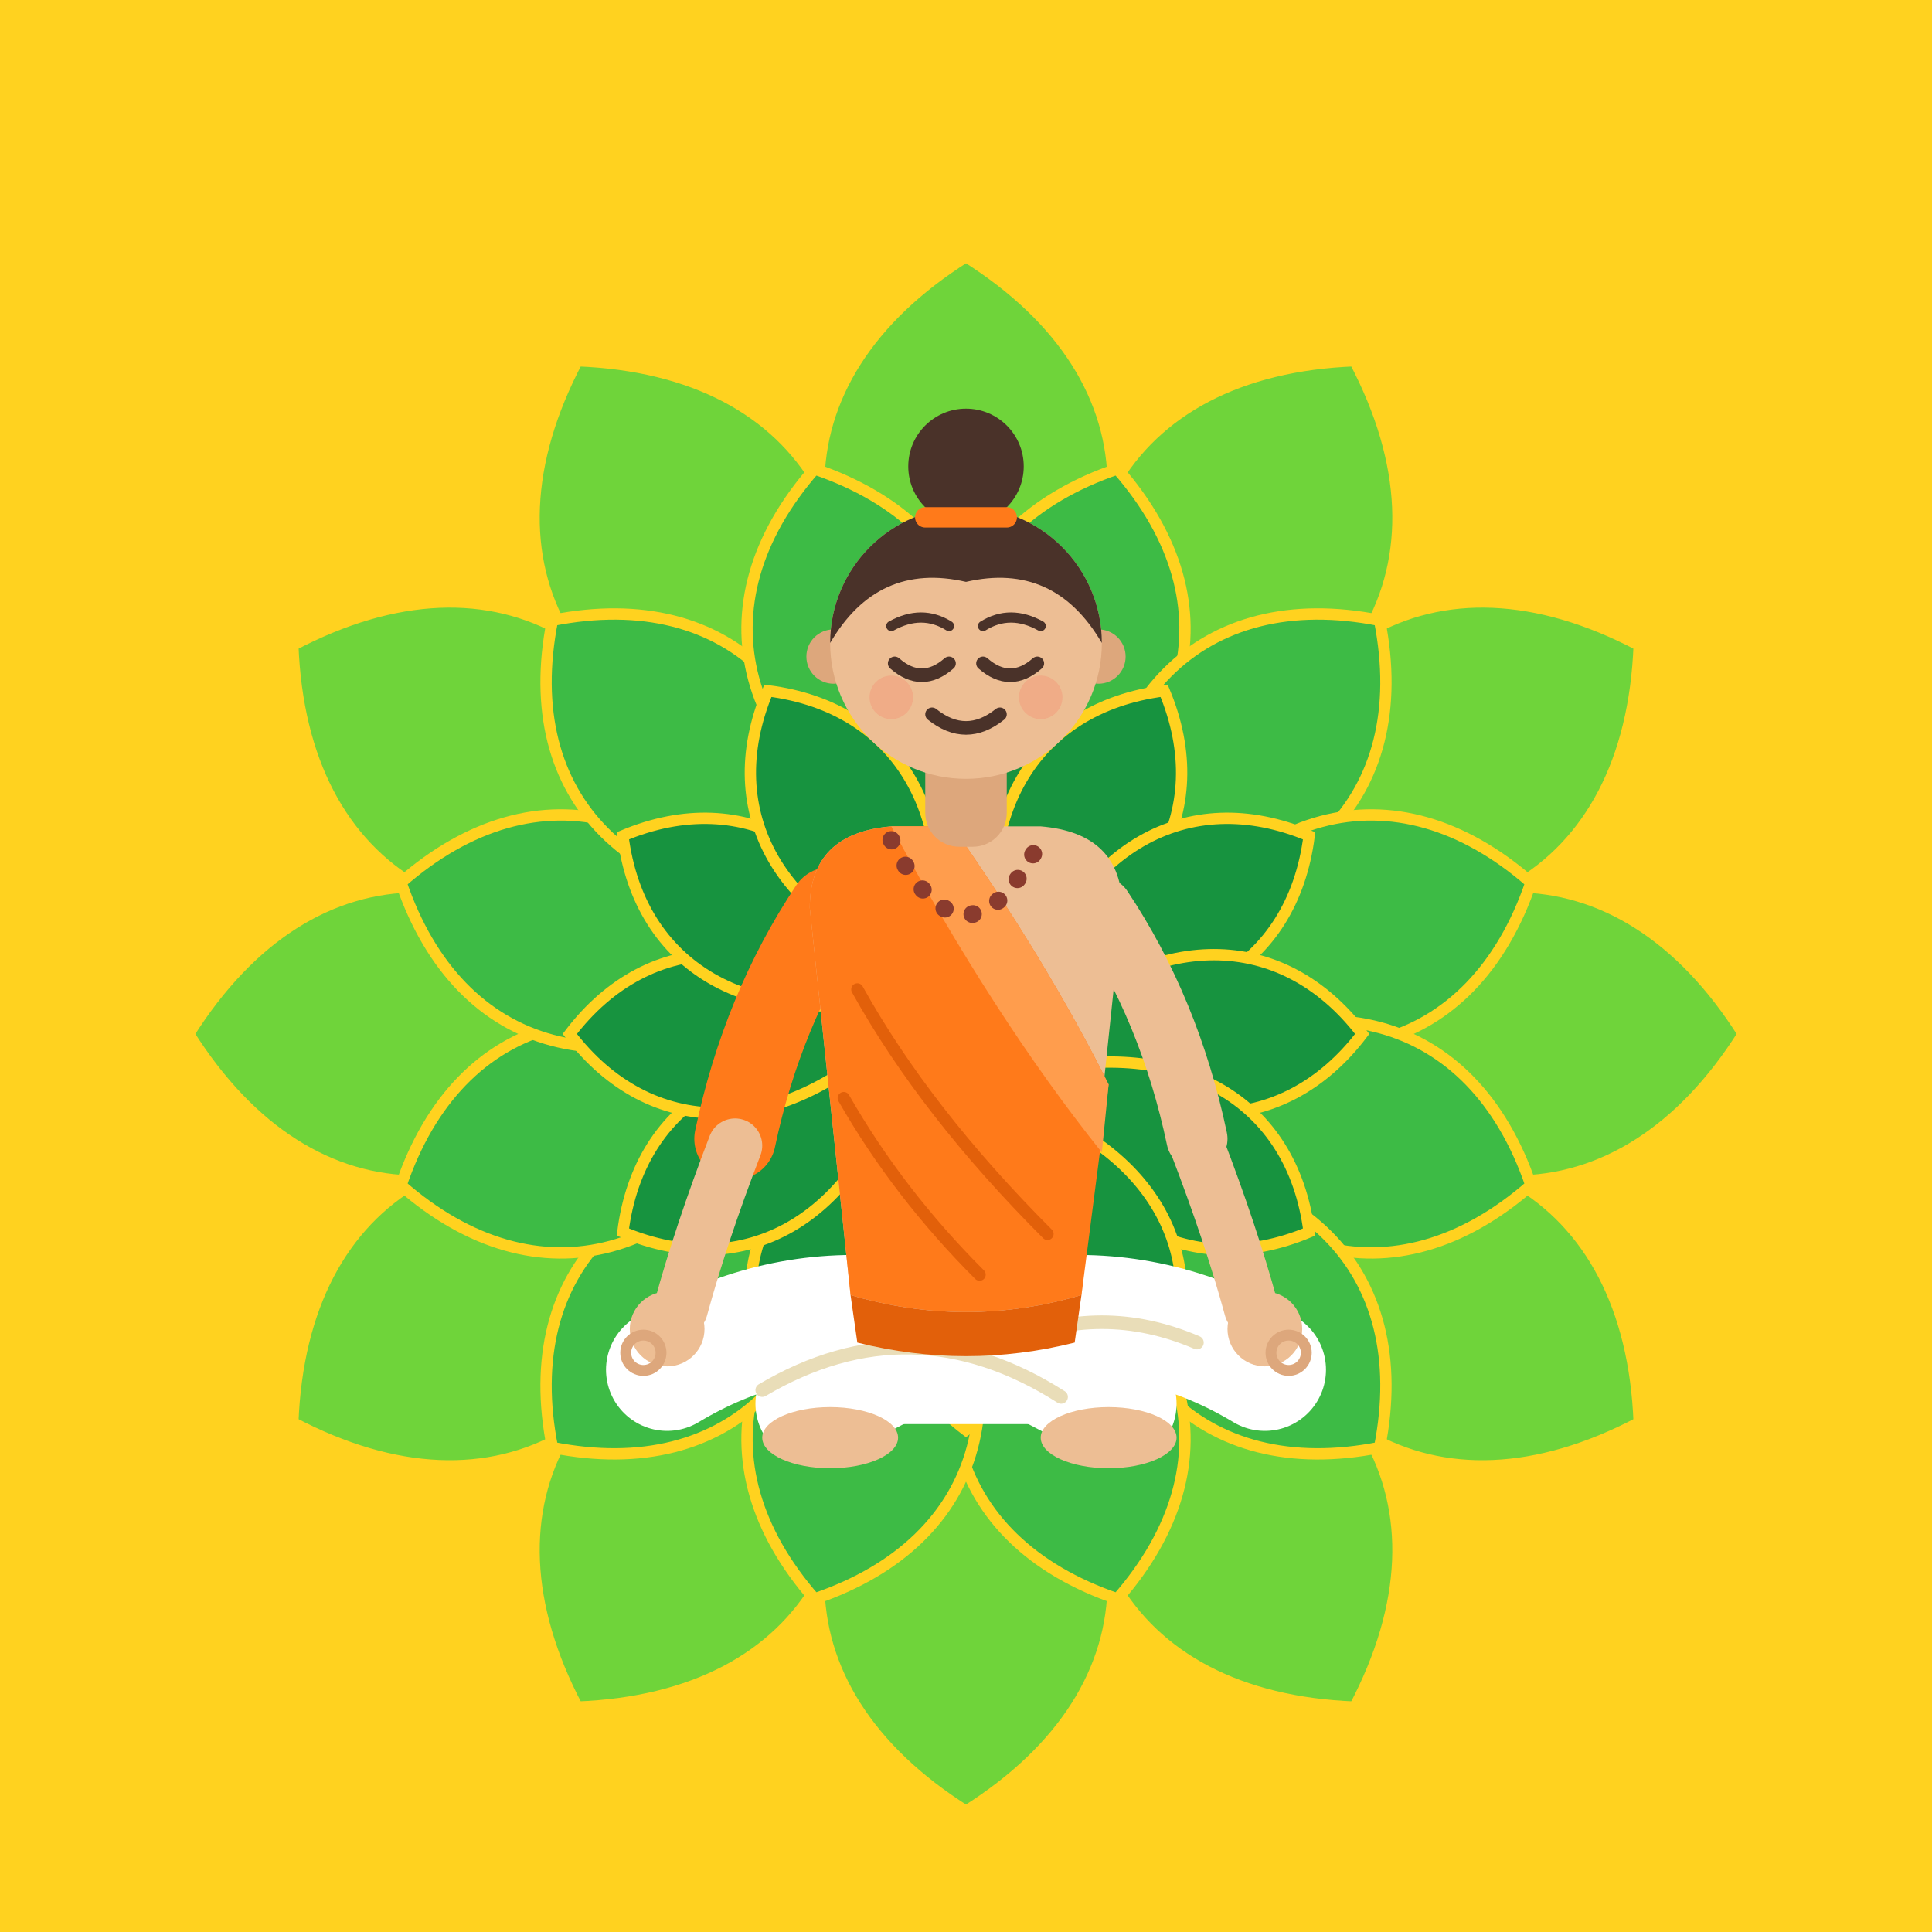
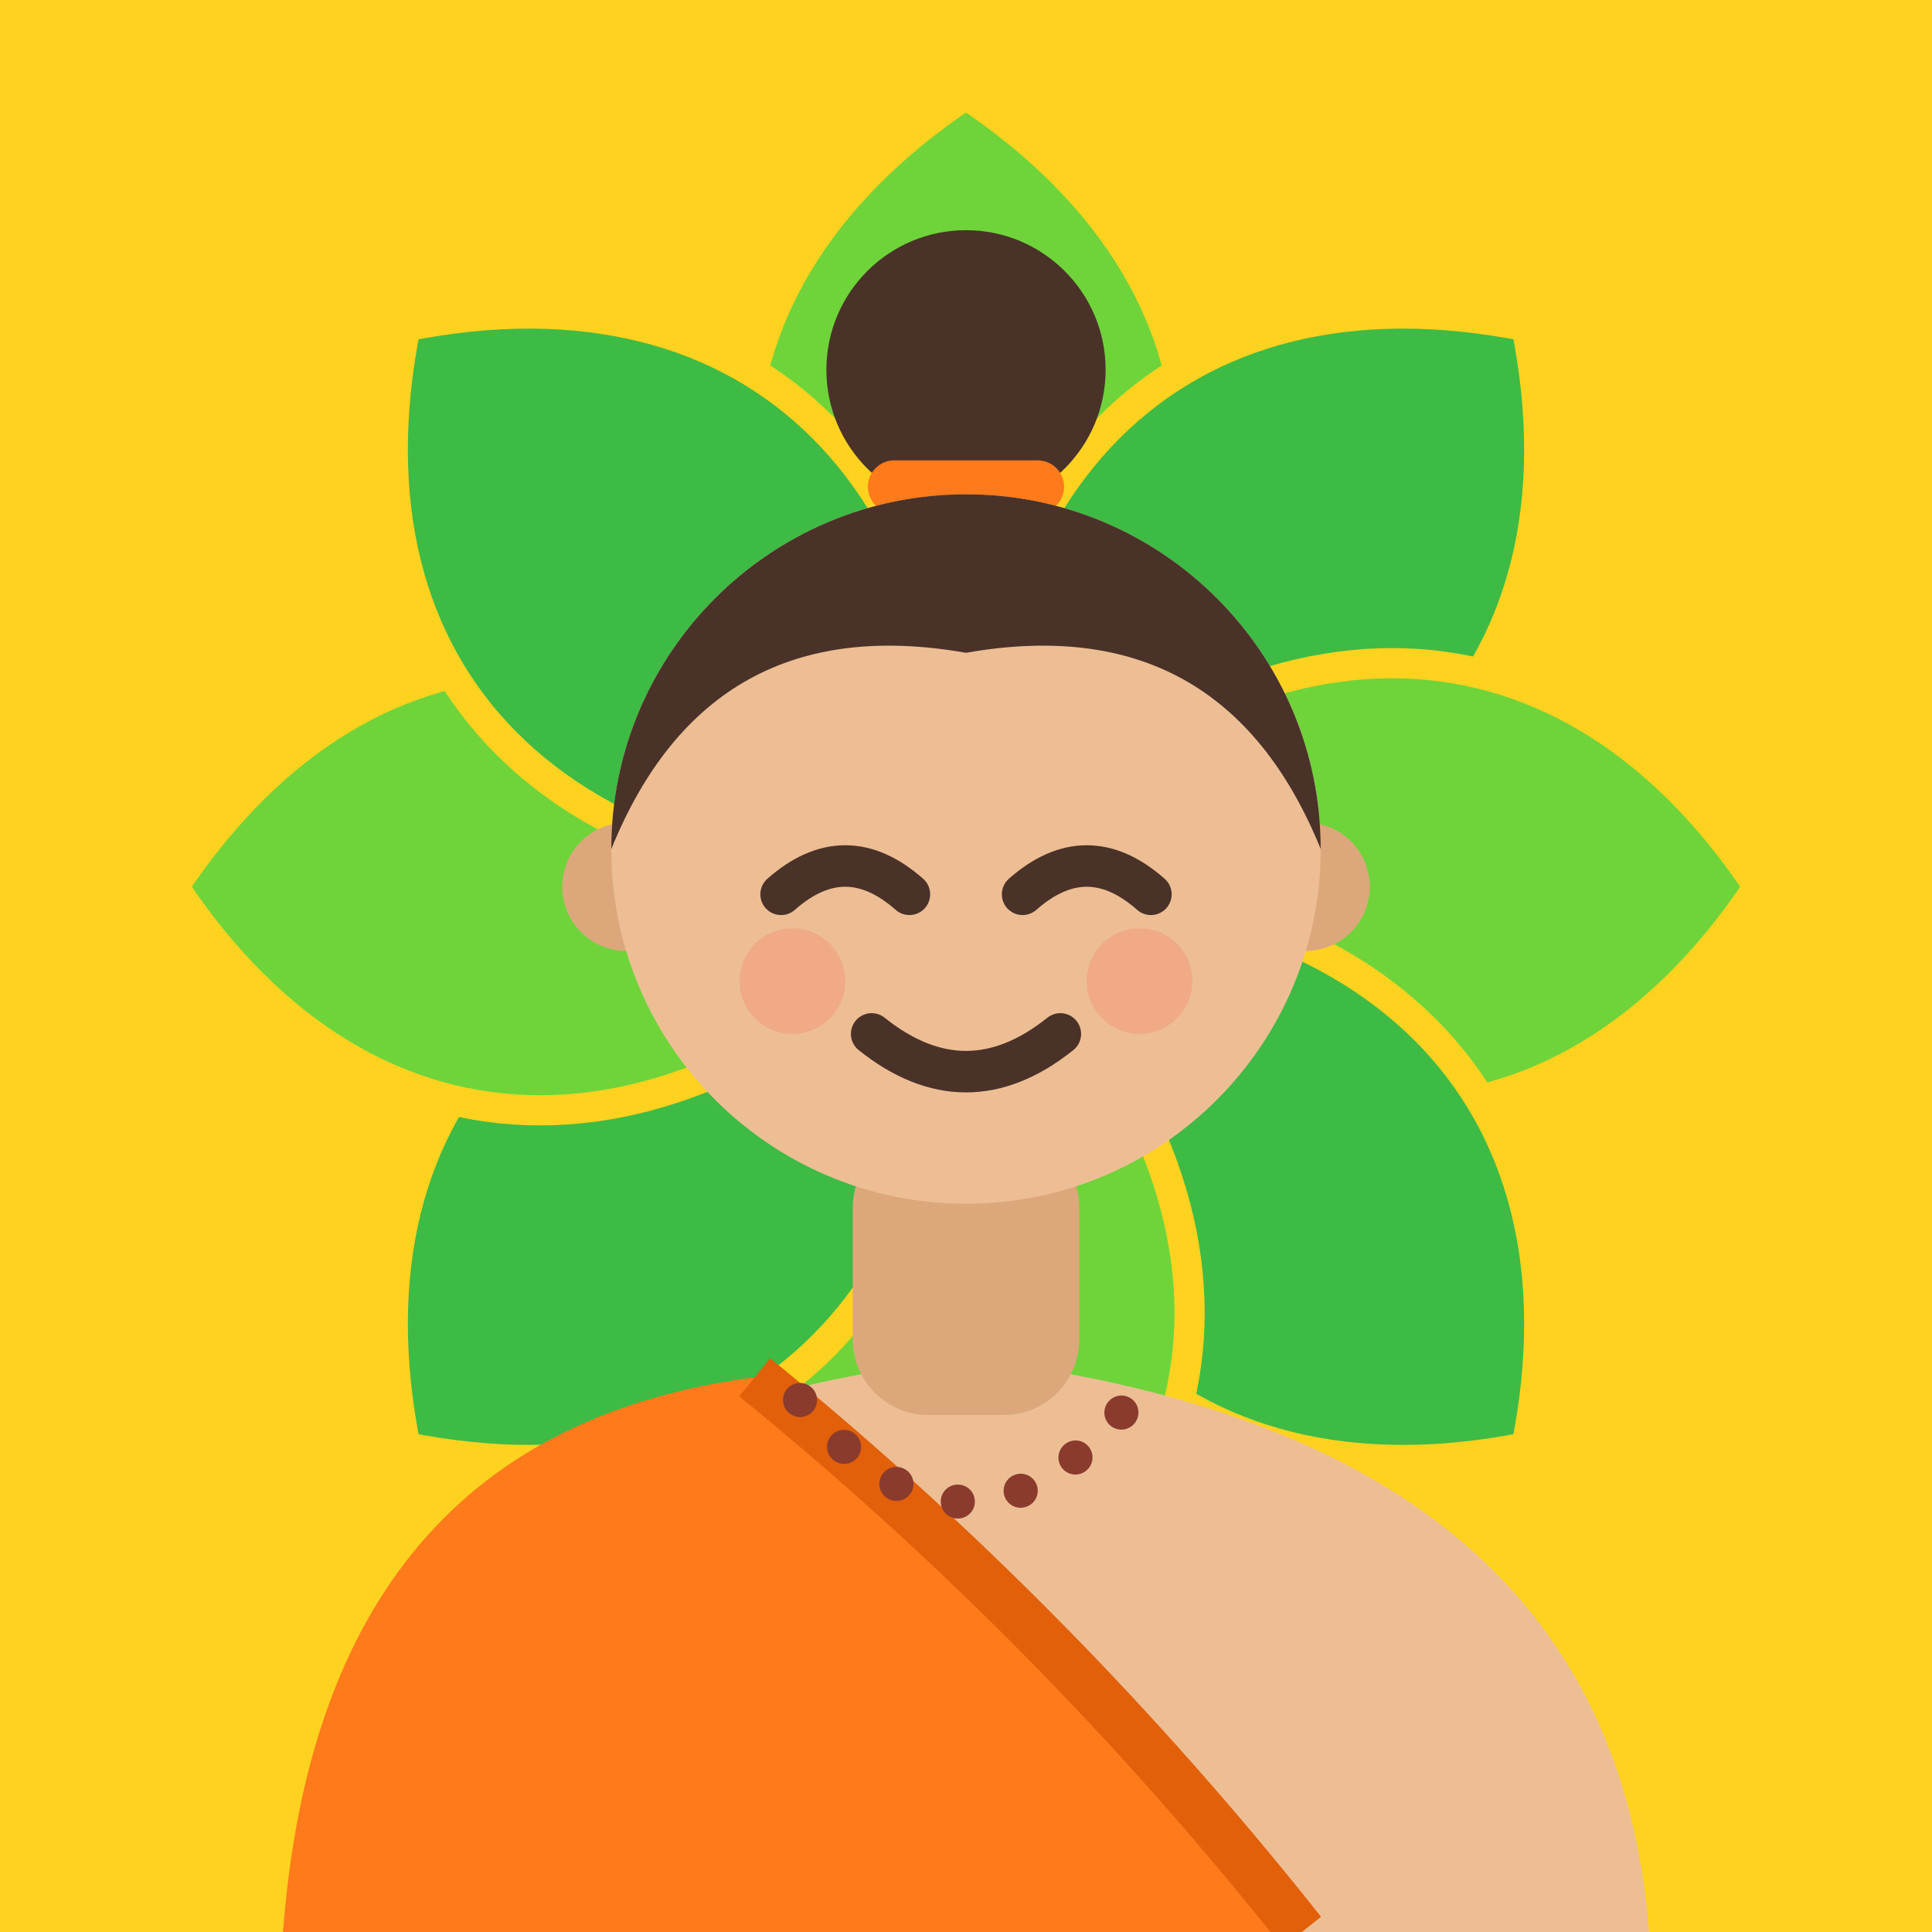
<svg xmlns="http://www.w3.org/2000/svg" viewBox="0 0 1024 1024" width="1024" height="1024">
  <rect width="1024" height="1024" fill="#FFD21F" />
-   <path d="M0 0C104 -91.7 104 -196.5 0 -262C-104 -196.5 -104 -91.7 0 0Z" transform="translate(512 548) rotate(0) translate(0 -150)" fill="#6FD43A" stroke="#FFD21F" stroke-width="6" />
-   <path d="M0 0C104 -91.7 104 -196.5 0 -262C-104 -196.5 -104 -91.7 0 0Z" transform="translate(512 548) rotate(30) translate(0 -150)" fill="#6FD43A" stroke="#FFD21F" stroke-width="6" />
-   <path d="M0 0C104 -91.7 104 -196.5 0 -262C-104 -196.5 -104 -91.7 0 0Z" transform="translate(512 548) rotate(60) translate(0 -150)" fill="#6FD43A" stroke="#FFD21F" stroke-width="6" />
-   <path d="M0 0C104 -91.7 104 -196.5 0 -262C-104 -196.5 -104 -91.7 0 0Z" transform="translate(512 548) rotate(90) translate(0 -150)" fill="#6FD43A" stroke="#FFD21F" stroke-width="6" />
-   <path d="M0 0C104 -91.7 104 -196.5 0 -262C-104 -196.5 -104 -91.7 0 0Z" transform="translate(512 548) rotate(120) translate(0 -150)" fill="#6FD43A" stroke="#FFD21F" stroke-width="6" />
-   <path d="M0 0C104 -91.7 104 -196.5 0 -262C-104 -196.5 -104 -91.7 0 0Z" transform="translate(512 548) rotate(150) translate(0 -150)" fill="#6FD43A" stroke="#FFD21F" stroke-width="6" />
-   <path d="M0 0C104 -91.7 104 -196.5 0 -262C-104 -196.5 -104 -91.7 0 0Z" transform="translate(512 548) rotate(180) translate(0 -150)" fill="#6FD43A" stroke="#FFD21F" stroke-width="6" />
-   <path d="M0 0C104 -91.7 104 -196.5 0 -262C-104 -196.5 -104 -91.7 0 0Z" transform="translate(512 548) rotate(210) translate(0 -150)" fill="#6FD43A" stroke="#FFD21F" stroke-width="6" />
-   <path d="M0 0C104 -91.7 104 -196.5 0 -262C-104 -196.5 -104 -91.7 0 0Z" transform="translate(512 548) rotate(240) translate(0 -150)" fill="#6FD43A" stroke="#FFD21F" stroke-width="6" />
-   <path d="M0 0C104 -91.7 104 -196.5 0 -262C-104 -196.5 -104 -91.7 0 0Z" transform="translate(512 548) rotate(270) translate(0 -150)" fill="#6FD43A" stroke="#FFD21F" stroke-width="6" />
-   <path d="M0 0C104 -91.7 104 -196.5 0 -262C-104 -196.5 -104 -91.7 0 0Z" transform="translate(512 548) rotate(300) translate(0 -150)" fill="#6FD43A" stroke="#FFD21F" stroke-width="6" />
-   <path d="M0 0C104 -91.7 104 -196.5 0 -262C-104 -196.5 -104 -91.7 0 0Z" transform="translate(512 548) rotate(330) translate(0 -150)" fill="#6FD43A" stroke="#FFD21F" stroke-width="6" />
-   <path d="M0 0C80 -74.9 80 -160.5 0 -214C-80 -160.5 -80 -74.9 0 0Z" transform="translate(512 548) rotate(15) translate(0 -96)" fill="#3DBB45" stroke="#FFD21F" stroke-width="6" />
-   <path d="M0 0C80 -74.9 80 -160.5 0 -214C-80 -160.5 -80 -74.9 0 0Z" transform="translate(512 548) rotate(45) translate(0 -96)" fill="#3DBB45" stroke="#FFD21F" stroke-width="6" />
-   <path d="M0 0C80 -74.9 80 -160.5 0 -214C-80 -160.5 -80 -74.9 0 0Z" transform="translate(512 548) rotate(75) translate(0 -96)" fill="#3DBB45" stroke="#FFD21F" stroke-width="6" />
-   <path d="M0 0C80 -74.9 80 -160.5 0 -214C-80 -160.5 -80 -74.9 0 0Z" transform="translate(512 548) rotate(105) translate(0 -96)" fill="#3DBB45" stroke="#FFD21F" stroke-width="6" />
-   <path d="M0 0C80 -74.9 80 -160.5 0 -214C-80 -160.5 -80 -74.9 0 0Z" transform="translate(512 548) rotate(135) translate(0 -96)" fill="#3DBB45" stroke="#FFD21F" stroke-width="6" />
-   <path d="M0 0C80 -74.9 80 -160.5 0 -214C-80 -160.5 -80 -74.9 0 0Z" transform="translate(512 548) rotate(165) translate(0 -96)" fill="#3DBB45" stroke="#FFD21F" stroke-width="6" />
-   <path d="M0 0C80 -74.9 80 -160.5 0 -214C-80 -160.5 -80 -74.9 0 0Z" transform="translate(512 548) rotate(195) translate(0 -96)" fill="#3DBB45" stroke="#FFD21F" stroke-width="6" />
-   <path d="M0 0C80 -74.9 80 -160.5 0 -214C-80 -160.5 -80 -74.9 0 0Z" transform="translate(512 548) rotate(225) translate(0 -96)" fill="#3DBB45" stroke="#FFD21F" stroke-width="6" />
-   <path d="M0 0C80 -74.9 80 -160.5 0 -214C-80 -160.5 -80 -74.9 0 0Z" transform="translate(512 548) rotate(255) translate(0 -96)" fill="#3DBB45" stroke="#FFD21F" stroke-width="6" />
-   <path d="M0 0C80 -74.9 80 -160.5 0 -214C-80 -160.5 -80 -74.9 0 0Z" transform="translate(512 548) rotate(285) translate(0 -96)" fill="#3DBB45" stroke="#FFD21F" stroke-width="6" />
-   <path d="M0 0C80 -74.9 80 -160.5 0 -214C-80 -160.5 -80 -74.9 0 0Z" transform="translate(512 548) rotate(315) translate(0 -96)" fill="#3DBB45" stroke="#FFD21F" stroke-width="6" />
-   <path d="M0 0C80 -74.9 80 -160.5 0 -214C-80 -160.5 -80 -74.9 0 0Z" transform="translate(512 548) rotate(345) translate(0 -96)" fill="#3DBB45" stroke="#FFD21F" stroke-width="6" />
-   <path d="M0 0C56 -59.5 56 -127.5 0 -170C-56 -127.5 -56 -59.5 0 0Z" transform="translate(512 548) rotate(0) translate(0 -40)" fill="#17933F" stroke="#FFD21F" stroke-width="6" />
-   <path d="M0 0C56 -59.5 56 -127.5 0 -170C-56 -127.5 -56 -59.5 0 0Z" transform="translate(512 548) rotate(30) translate(0 -40)" fill="#17933F" stroke="#FFD21F" stroke-width="6" />
-   <path d="M0 0C56 -59.5 56 -127.5 0 -170C-56 -127.5 -56 -59.5 0 0Z" transform="translate(512 548) rotate(60) translate(0 -40)" fill="#17933F" stroke="#FFD21F" stroke-width="6" />
-   <path d="M0 0C56 -59.5 56 -127.5 0 -170C-56 -127.5 -56 -59.5 0 0Z" transform="translate(512 548) rotate(90) translate(0 -40)" fill="#17933F" stroke="#FFD21F" stroke-width="6" />
-   <path d="M0 0C56 -59.5 56 -127.5 0 -170C-56 -127.5 -56 -59.5 0 0Z" transform="translate(512 548) rotate(120) translate(0 -40)" fill="#17933F" stroke="#FFD21F" stroke-width="6" />
-   <path d="M0 0C56 -59.5 56 -127.5 0 -170C-56 -127.5 -56 -59.5 0 0Z" transform="translate(512 548) rotate(150) translate(0 -40)" fill="#17933F" stroke="#FFD21F" stroke-width="6" />
-   <path d="M0 0C56 -59.5 56 -127.5 0 -170C-56 -127.5 -56 -59.5 0 0Z" transform="translate(512 548) rotate(180) translate(0 -40)" fill="#17933F" stroke="#FFD21F" stroke-width="6" />
-   <path d="M0 0C56 -59.5 56 -127.5 0 -170C-56 -127.5 -56 -59.5 0 0Z" transform="translate(512 548) rotate(210) translate(0 -40)" fill="#17933F" stroke="#FFD21F" stroke-width="6" />
-   <path d="M0 0C56 -59.5 56 -127.5 0 -170C-56 -127.5 -56 -59.5 0 0Z" transform="translate(512 548) rotate(240) translate(0 -40)" fill="#17933F" stroke="#FFD21F" stroke-width="6" />
-   <path d="M0 0C56 -59.5 56 -127.5 0 -170C-56 -127.5 -56 -59.5 0 0Z" transform="translate(512 548) rotate(270) translate(0 -40)" fill="#17933F" stroke="#FFD21F" stroke-width="6" />
-   <path d="M0 0C56 -59.5 56 -127.5 0 -170C-56 -127.5 -56 -59.5 0 0Z" transform="translate(512 548) rotate(300) translate(0 -40)" fill="#17933F" stroke="#FFD21F" stroke-width="6" />
-   <path d="M0 0C56 -59.5 56 -127.5 0 -170C-56 -127.5 -56 -59.5 0 0Z" transform="translate(512 548) rotate(330) translate(0 -40)" fill="#17933F" stroke="#FFD21F" stroke-width="6" />
-   <g transform="translate(152 150) scale(3.6)">
-     <path d="M66 150Q100 134 134 150L128 168L72 168Z" fill="#FFFFFF" />
-     <path d="M56 160Q86 142 122 165" stroke="#FFFFFF" stroke-width="18" stroke-linecap="round" fill="none" />
-     <path d="M144 160Q114 142 78 165" stroke="#FFFFFF" stroke-width="18" stroke-linecap="round" fill="none" />
-     <path d="M70 163Q92 150 114 164" stroke="#E9DDB8" stroke-width="2" stroke-linecap="round" fill="none" />
-     <path d="M134 156Q120 150 106 156" stroke="#E9DDB8" stroke-width="2" stroke-linecap="round" fill="none" />
-     <ellipse cx="80" cy="170" rx="10" ry="4.5" fill="#EDBE94" />
-     <ellipse cx="121" cy="170" rx="10" ry="4.5" fill="#EDBE94" />
-     <path d="M80 92Q70 107 66 126" stroke="#FF7A1A" stroke-width="12" stroke-linecap="round" fill="none" />
-     <path d="M120 92Q130 107 134 126" stroke="#EDBE94" stroke-width="9" stroke-linecap="round" fill="none" />
-     <path d="M66 127Q61 140 58 151" stroke="#EDBE94" stroke-width="8" stroke-linecap="round" fill="none" />
-     <path d="M134 127Q139 140 142 151" stroke="#EDBE94" stroke-width="8" stroke-linecap="round" fill="none" />
-     <circle cx="56" cy="154" r="5.5" fill="#EDBE94" />
-     <circle cx="144" cy="154" r="5.5" fill="#EDBE94" />
-     <circle cx="52.5" cy="157.5" r="2.6" fill="none" stroke="#DDA77C" stroke-width="1.6" />
-     <circle cx="147.5" cy="157.5" r="2.6" fill="none" stroke="#DDA77C" stroke-width="1.6" />
-     <path d="M77 92Q77 81 89 80L111 80Q123 81 123 92L117 149Q100 154 83 149Z" fill="#EDBE94" />
-     <path d="M77 92Q77 81 89 80L98 80Q112 100 121 118L117 149Q100 154 83 149Z" fill="#FF7A1A" />
-     <path d="M89 80L98 80Q112 100 121 118L120 128Q104 108 89 80Z" fill="#FF9D4D" />
-     <path d="M84 104Q94 122 112 140M82 120Q90 134 102 146" stroke="#E2600A" stroke-width="1.8" stroke-linecap="round" fill="none" />
-     <path d="M83 149Q100 154 117 149L116 156Q100 160 84 156Z" fill="#E2600A" />
-     <rect x="94" y="66" width="12" height="17" rx="5" fill="#DDA77C" />
-     <path d="M89 82Q100 104 111 82" stroke="#8A3B2E" stroke-width="2.6" stroke-linecap="round" stroke-dasharray="0.1 4.2" fill="none" />
-     <circle cx="80.5" cy="55" r="4" fill="#DDA77C" />
-     <circle cx="119.5" cy="55" r="4" fill="#DDA77C" />
-     <circle cx="100" cy="53" r="20" fill="#EDBE94" />
-     <path d="M80 53A20 20 0 0 1 120 53Q113 41 100 44Q87 41 80 53Z" fill="#4A3229" />
-     <circle cx="100" cy="27" r="8.5" fill="#4A3229" />
-     <path d="M94 34.5L106 34.5" stroke="#FF7A1A" stroke-width="3" stroke-linecap="round" fill="none" />
-     <circle cx="89" cy="61" r="3.2" fill="#F29C7B" opacity="0.55" />
-     <circle cx="111" cy="61" r="3.2" fill="#F29C7B" opacity="0.55" />
-     <path d="M89 50.5q4.5 -2.5 8.5 0" stroke="#4A3229" stroke-linecap="round" fill="none" stroke-width="1.5" />
-     <path d="M102.5 50.5q4 -2.5 8.5 0" stroke="#4A3229" stroke-linecap="round" fill="none" stroke-width="1.5" />
-     <path d="M89.5 56q4 3.5 8 0" stroke="#4A3229" stroke-linecap="round" fill="none" stroke-width="2" />
-     <path d="M102.5 56q4 3.5 8 0" stroke="#4A3229" stroke-linecap="round" fill="none" stroke-width="2" />
-     <path d="M95 63.5q5 4 10 0" stroke="#4A3229" stroke-linecap="round" fill="none" stroke-width="2" />
-   </g>
+   <path d="M0 0C158 -147.0 158 -315.0 0 -420C-158 -315.0 -158 -147.0 0 0Z" transform="translate(512 470) rotate(0)" fill="#6FD43A" stroke="#FFD21F" stroke-width="16" stroke-linejoin="round" />
+   <path d="M0 0C158 -147.0 158 -315.0 0 -420C-158 -315.0 -158 -147.0 0 0Z" transform="translate(512 470) rotate(45)" fill="#3DBB45" stroke="#FFD21F" stroke-width="16" stroke-linejoin="round" />
+   <path d="M0 0C158 -147.0 158 -315.0 0 -420C-158 -315.0 -158 -147.0 0 0Z" transform="translate(512 470) rotate(90)" fill="#6FD43A" stroke="#FFD21F" stroke-width="16" stroke-linejoin="round" />
+   <path d="M0 0C158 -147.0 158 -315.0 0 -420C-158 -315.0 -158 -147.0 0 0Z" transform="translate(512 470) rotate(135)" fill="#3DBB45" stroke="#FFD21F" stroke-width="16" stroke-linejoin="round" />
+   <path d="M0 0C158 -147.0 158 -315.0 0 -420C-158 -315.0 -158 -147.0 0 0Z" transform="translate(512 470) rotate(180)" fill="#6FD43A" stroke="#FFD21F" stroke-width="16" stroke-linejoin="round" />
+   <path d="M0 0C158 -147.0 158 -315.0 0 -420C-158 -315.0 -158 -147.0 0 0Z" transform="translate(512 470) rotate(225)" fill="#3DBB45" stroke="#FFD21F" stroke-width="16" stroke-linejoin="round" />
+   <path d="M0 0C158 -147.0 158 -315.0 0 -420C-158 -315.0 -158 -147.0 0 0Z" transform="translate(512 470) rotate(270)" fill="#6FD43A" stroke="#FFD21F" stroke-width="16" stroke-linejoin="round" />
+   <path d="M0 0C158 -147.0 158 -315.0 0 -420C-158 -315.0 -158 -147.0 0 0Z" transform="translate(512 470) rotate(315)" fill="#3DBB45" stroke="#FFD21F" stroke-width="16" stroke-linejoin="round" />
+   <path d="M150 1024Q170 760 512 720Q854 760 874 1024Z" fill="#EDBE94" />
+   <path d="M150 1024Q170 760 400 730L690 1024Z" fill="#FF7A1A" />
+   <path d="M400 730Q560 860 690 1024" stroke="#E2600A" stroke-width="26" fill="none" />
+   <path d="M424 742Q512 850 600 742" stroke="#8A3B2E" stroke-width="18" stroke-linecap="round" stroke-dasharray="0.1 34" fill="none" />
+   <rect x="452" y="600" width="120" height="150" rx="40" fill="#DDA77C" />
+   <circle cx="512" cy="196" r="74" fill="#4A3229" />
+   <rect x="460" y="244" width="104" height="28" rx="14" fill="#FF7A1A" />
+   <circle cx="332" cy="470" r="34" fill="#DDA77C" />
+   <circle cx="692" cy="470" r="34" fill="#DDA77C" />
+   <circle cx="512" cy="450" r="188" fill="#EDBE94" />
+   <path d="M324 450A188 188 0 0 1 700 450Q648 322 512 346Q376 322 324 450Z" fill="#4A3229" />
+   <circle cx="420" cy="520" r="28" fill="#F29C7B" opacity="0.6" />
+   <circle cx="604" cy="520" r="28" fill="#F29C7B" opacity="0.6" />
+   <path d="M414 474q34 -30 68 0M542 474q34 -30 68 0" stroke="#4A3229" stroke-width="22" stroke-linecap="round" fill="none" />
+   <path d="M462 548q50 40 100 0" stroke="#4A3229" stroke-width="22" stroke-linecap="round" fill="none" />
</svg>
